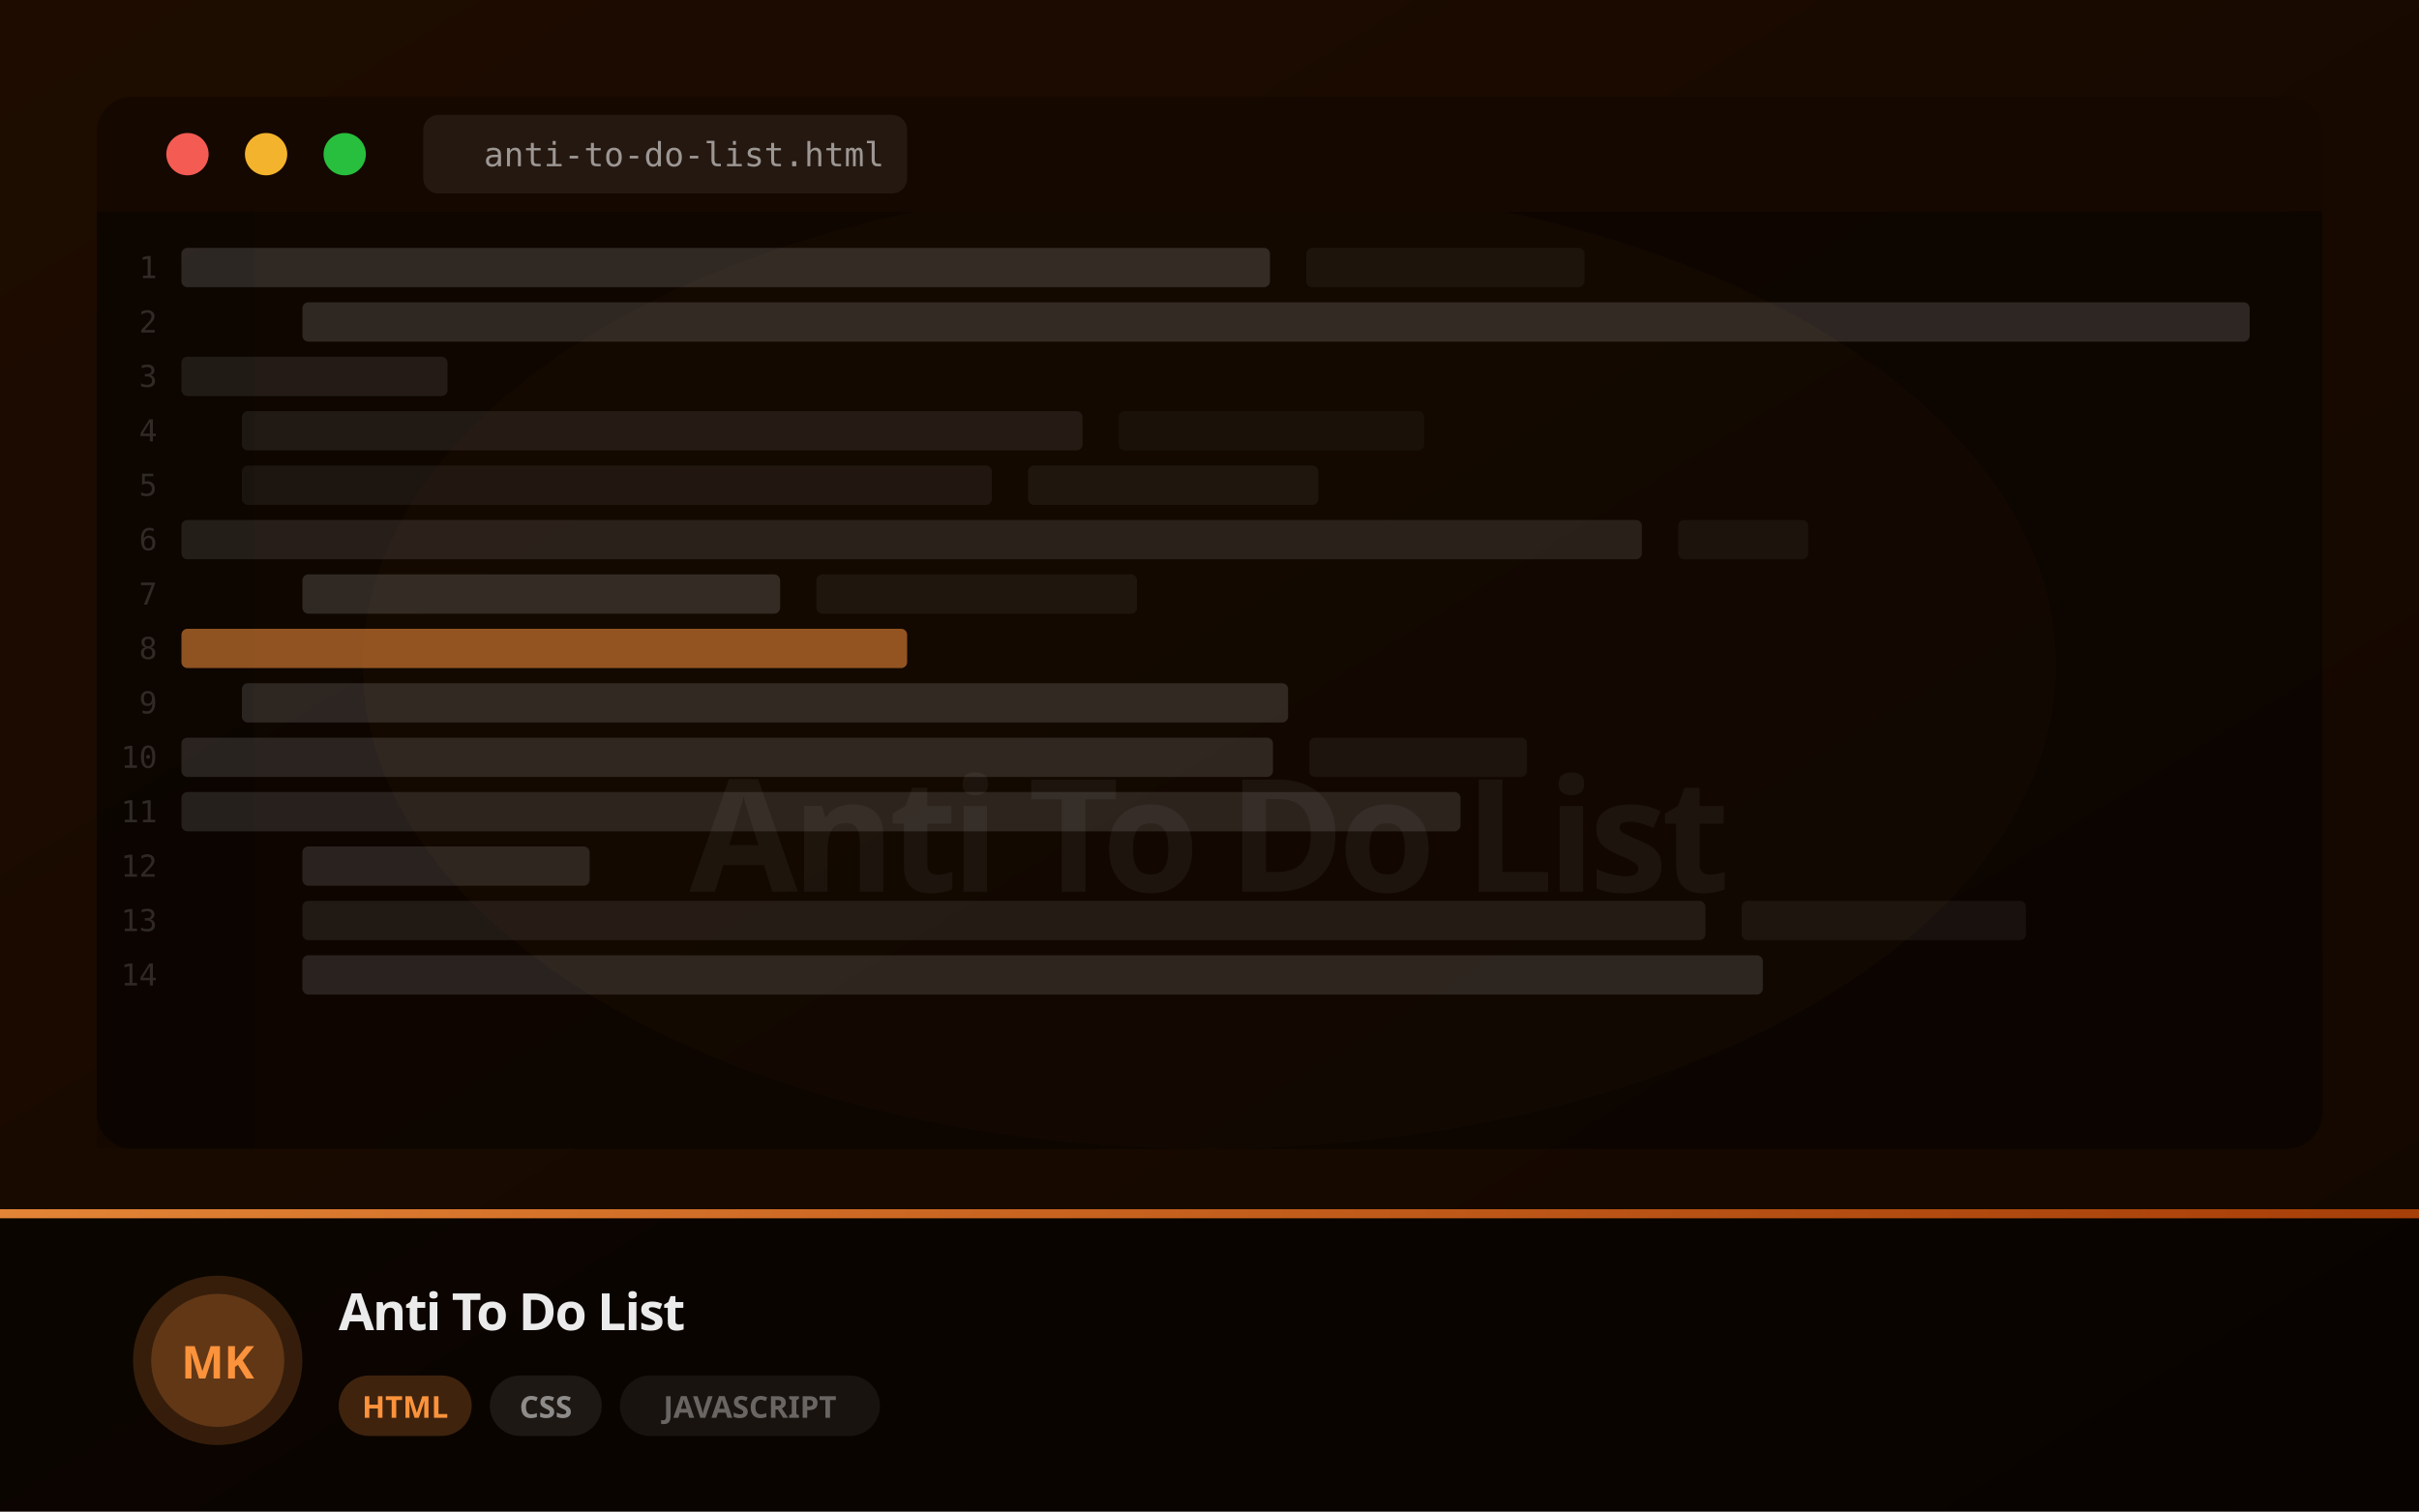
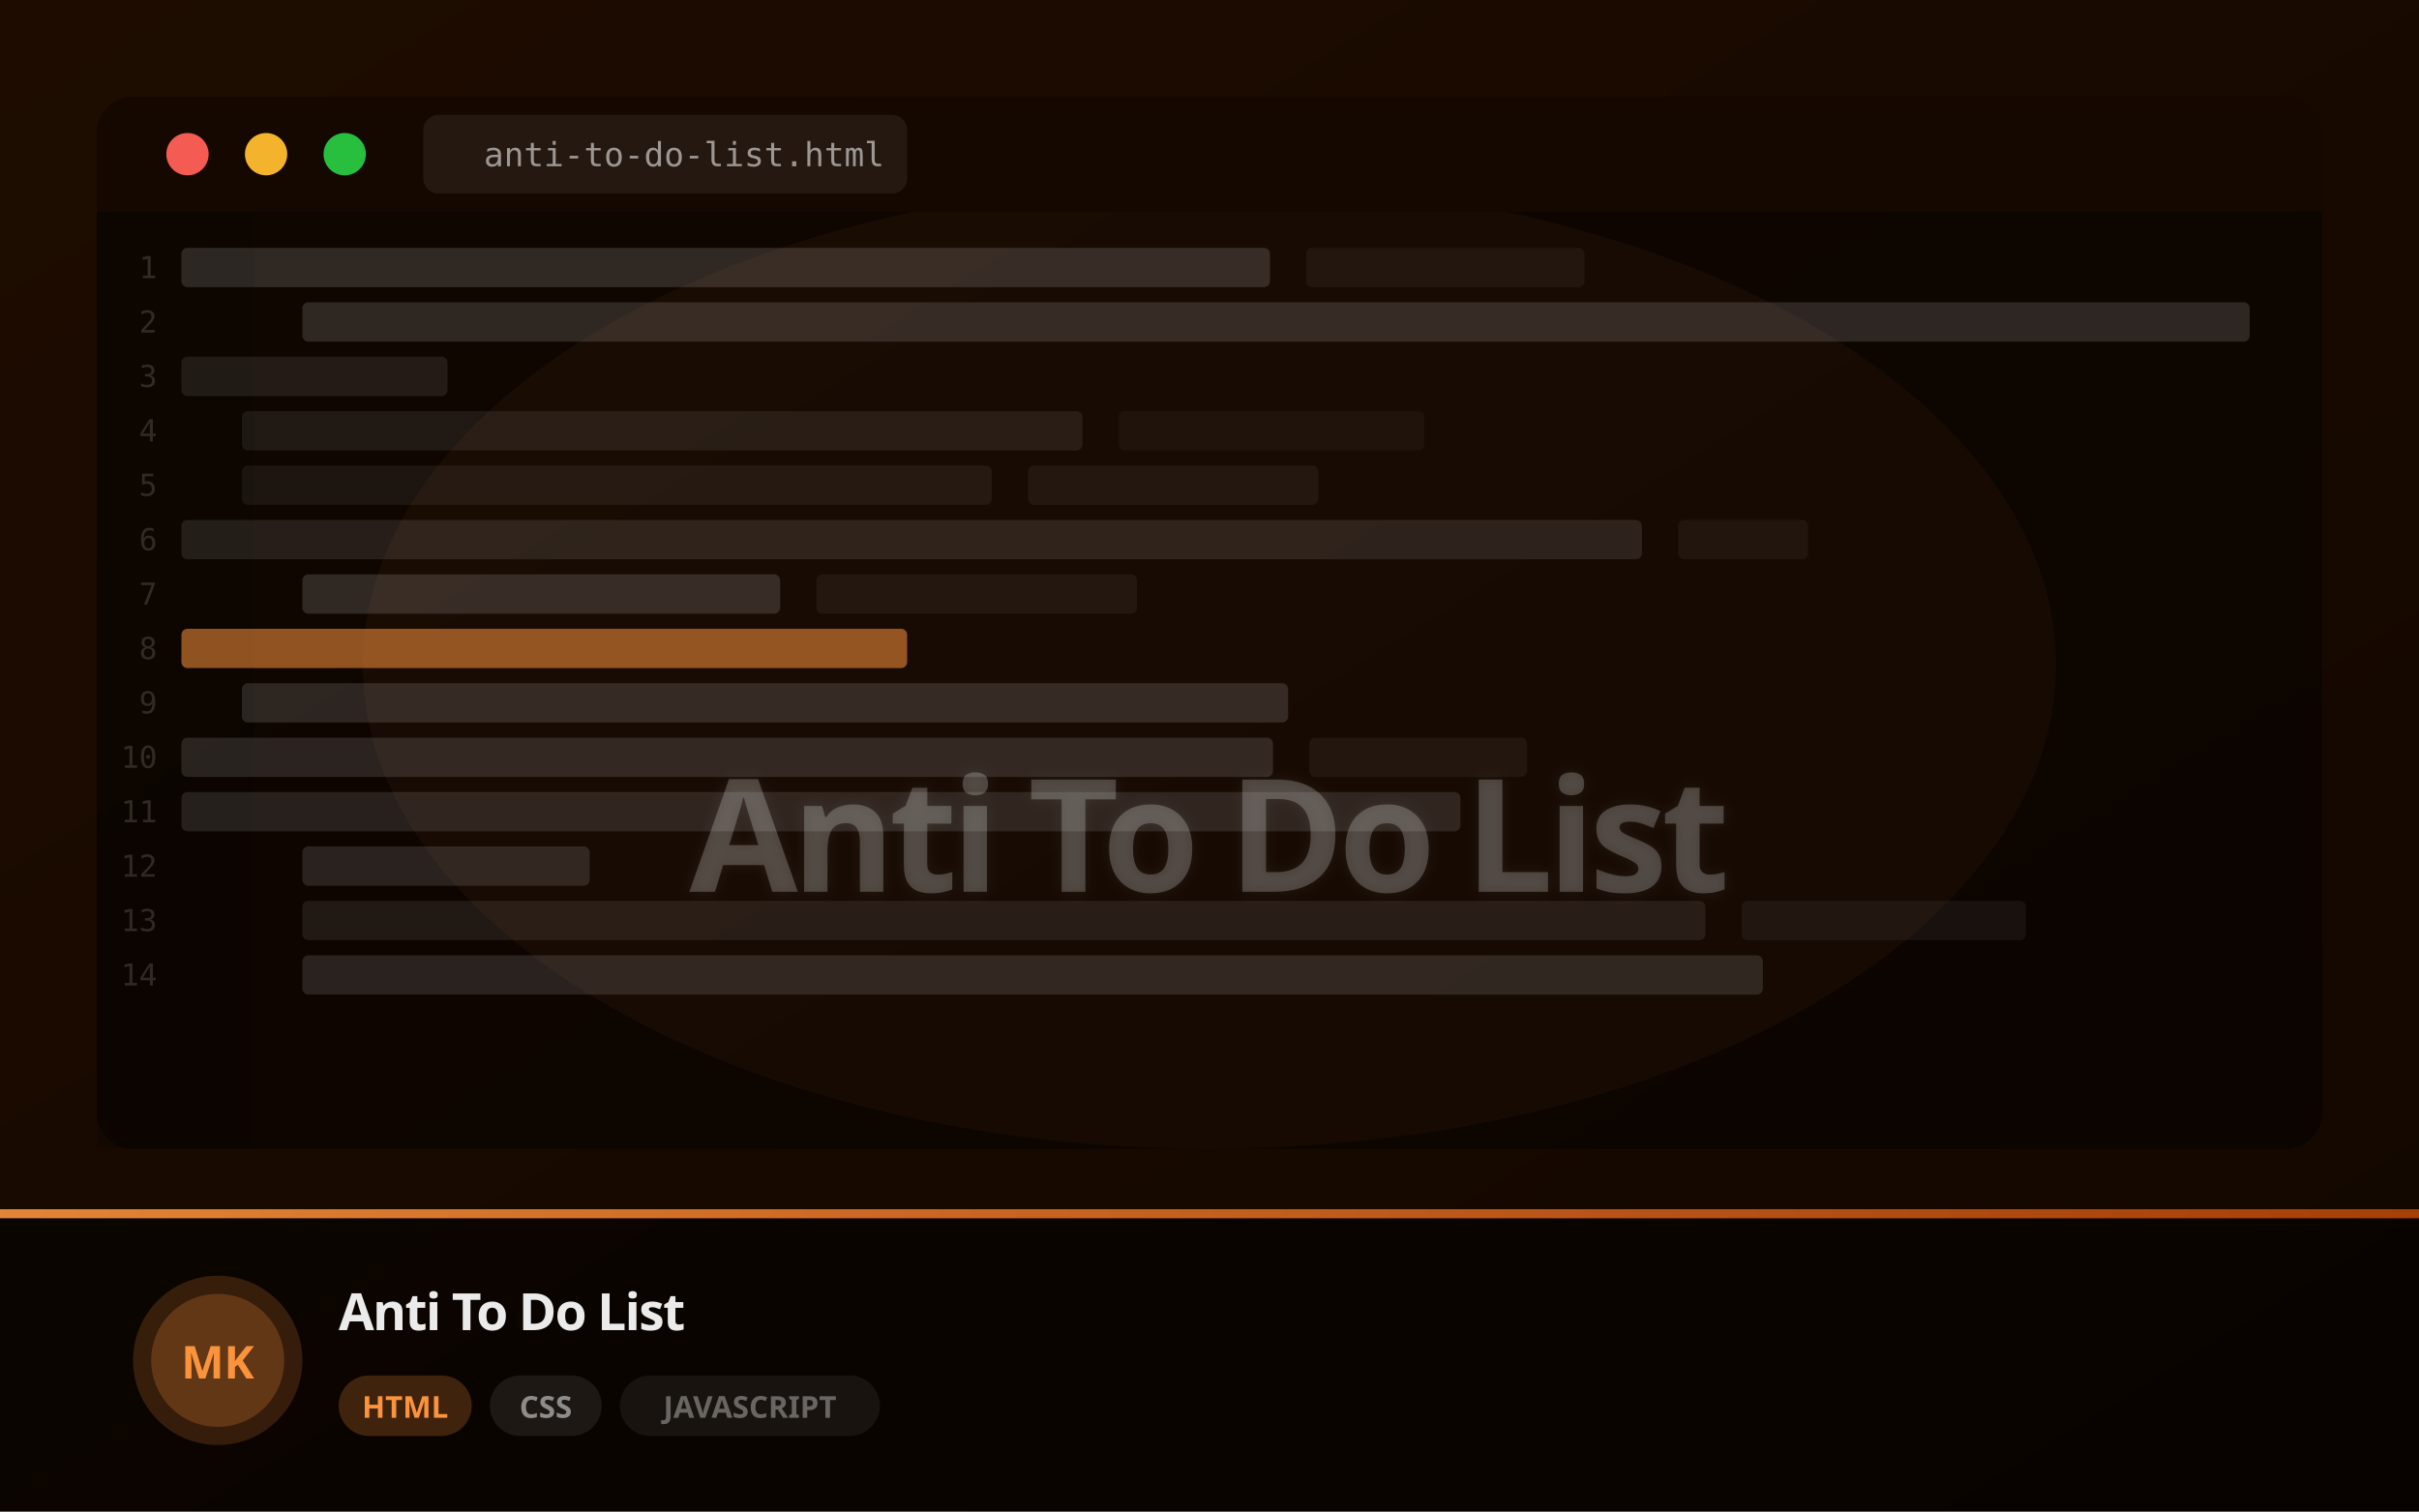
<svg xmlns="http://www.w3.org/2000/svg" width="800" height="500" viewBox="0 0 800 500">
  <defs>
    <linearGradient id="g" x1="0%" y1="0%" x2="100%" y2="100%">
      <stop offset="0%" stop-color="#1e0c00" />
      <stop offset="100%" stop-color="#120700" />
    </linearGradient>
    <linearGradient id="bar" x1="0%" y1="0%" x2="100%" y2="0%">
      <stop offset="0%" stop-color="#fb923c" stop-opacity="0.9" />
      <stop offset="100%" stop-color="#ea580c" stop-opacity="0.7" />
    </linearGradient>
    <clipPath id="clip">
      <rect width="800" height="500" rx="0" />
    </clipPath>
+     <filter id="softText">
+       <feGaussianBlur stdDeviation="2" />
+     </filter>
  </defs>
  <rect width="800" height="500" fill="url(#g)" clip-path="url(#clip)" />
-   <ellipse cx="400" cy="220" rx="280" ry="160" fill="#fb923c" opacity="0.04" />
+   <ellipse cx="400" cy="220" rx="280" ry="160" fill="#fb923c" opacity="0.08" />
  <rect x="32" y="32" width="736" height="348" rx="12" fill="rgba(0,0,0,0.45)" />
  <rect x="32" y="32" width="736" height="38" rx="12" fill="#150800" />
  <rect x="32" y="56" width="736" height="14" fill="#150800" />
  <circle cx="62" cy="51" r="7" fill="#ff5f57" opacity="0.95" />
  <circle cx="88" cy="51" r="7" fill="#febc2e" opacity="0.95" />
  <circle cx="114" cy="51" r="7" fill="#28c840" opacity="0.95" />
  <rect x="140" y="38" width="160" height="26" rx="5" fill="rgba(255,255,255,0.07)" />
  <text x="160" y="55" fill="rgba(255,255,255,0.55)" font-size="11" font-family="monospace">anti-to-do-list.html</text>
  <rect x="32" y="70" width="52" height="310" fill="rgba(0,0,0,0.2)" />
  <text x="52" y="92" text-anchor="end" fill="rgba(255,255,255,0.15)" font-size="10" font-family="monospace">1</text>
  <rect x="60" y="82" width="360" height="13" rx="2" fill="rgba(255,255,255,0.138)" opacity="1" />
  <rect x="432" y="82" width="92" height="13" rx="2" fill="rgba(255,255,255,0.075)" opacity="0.6" />
  <text x="52" y="110" text-anchor="end" fill="rgba(255,255,255,0.15)" font-size="10" font-family="monospace">2</text>
  <rect x="100" y="100" width="644" height="13" rx="2" fill="rgba(255,255,255,0.135)" opacity="1" />
  <text x="52" y="128" text-anchor="end" fill="rgba(255,255,255,0.15)" font-size="10" font-family="monospace">3</text>
  <rect x="60" y="118" width="88" height="13" rx="2" fill="rgba(255,255,255,0.089)" opacity="1" />
  <text x="52" y="146" text-anchor="end" fill="rgba(255,255,255,0.15)" font-size="10" font-family="monospace">4</text>
  <rect x="80" y="136" width="278" height="13" rx="2" fill="rgba(255,255,255,0.076)" opacity="1" />
  <rect x="370" y="136" width="101" height="13" rx="2" fill="rgba(255,255,255,0.054)" opacity="0.6" />
  <text x="52" y="164" text-anchor="end" fill="rgba(255,255,255,0.15)" font-size="10" font-family="monospace">5</text>
  <rect x="80" y="154" width="248" height="13" rx="2" fill="rgba(255,255,255,0.062)" opacity="1" />
  <rect x="340" y="154" width="96" height="13" rx="2" fill="rgba(255,255,255,0.086)" opacity="0.6" />
  <text x="52" y="182" text-anchor="end" fill="rgba(255,255,255,0.15)" font-size="10" font-family="monospace">6</text>
  <rect x="60" y="172" width="483" height="13" rx="2" fill="rgba(255,255,255,0.101)" opacity="1" />
  <rect x="555" y="172" width="43" height="13" rx="2" fill="rgba(255,255,255,0.076)" opacity="0.6" />
  <text x="52" y="200" text-anchor="end" fill="rgba(255,255,255,0.15)" font-size="10" font-family="monospace">7</text>
  <rect x="100" y="190" width="158" height="13" rx="2" fill="rgba(255,255,255,0.138)" opacity="1" />
  <rect x="270" y="190" width="106" height="13" rx="2" fill="rgba(255,255,255,0.087)" opacity="0.6" />
  <text x="52" y="218" text-anchor="end" fill="rgba(255,255,255,0.15)" font-size="10" font-family="monospace">8</text>
  <rect x="60" y="208" width="240" height="13" rx="2" fill="#fb923c" opacity="0.55" />
  <text x="52" y="236" text-anchor="end" fill="rgba(255,255,255,0.15)" font-size="10" font-family="monospace">9</text>
  <rect x="80" y="226" width="346" height="13" rx="2" fill="rgba(255,255,255,0.129)" opacity="1" />
  <text x="52" y="254" text-anchor="end" fill="rgba(255,255,255,0.15)" font-size="10" font-family="monospace">10</text>
  <rect x="60" y="244" width="361" height="13" rx="2" fill="rgba(255,255,255,0.123)" opacity="1" />
  <rect x="433" y="244" width="72" height="13" rx="2" fill="rgba(255,255,255,0.08)" opacity="0.6" />
  <text x="52" y="272" text-anchor="end" fill="rgba(255,255,255,0.15)" font-size="10" font-family="monospace">11</text>
  <rect x="60" y="262" width="423" height="13" rx="2" fill="rgba(255,255,255,0.111)" opacity="1" />
  <text x="52" y="290" text-anchor="end" fill="rgba(255,255,255,0.15)" font-size="10" font-family="monospace">12</text>
  <rect x="100" y="280" width="95" height="13" rx="2" fill="rgba(255,255,255,0.12)" opacity="1" />
  <text x="52" y="308" text-anchor="end" fill="rgba(255,255,255,0.15)" font-size="10" font-family="monospace">13</text>
  <rect x="100" y="298" width="464" height="13" rx="2" fill="rgba(255,255,255,0.082)" opacity="1" />
  <rect x="576" y="298" width="94" height="13" rx="2" fill="rgba(255,255,255,0.088)" opacity="0.6" />
  <text x="52" y="326" text-anchor="end" fill="rgba(255,255,255,0.15)" font-size="10" font-family="monospace">14</text>
  <rect x="100" y="316" width="483" height="13" rx="2" fill="rgba(255,255,255,0.119)" opacity="1" />
-   <text x="400" y="295" text-anchor="middle" fill="rgba(255,255,255,0.05)" font-size="52" font-weight="900" font-family="system-ui,sans-serif" letter-spacing="-2">Anti To Do List</text>
+   <text x="400" y="295" text-anchor="middle" fill="rgba(248,250,252,0.22)" font-size="52" font-weight="900" font-family="system-ui,sans-serif" letter-spacing="-2">
+     Anti To Do List
+   </text>
+   <text x="400" y="295" text-anchor="middle" fill="rgba(255,255,255,0.06)" font-size="52" font-weight="900" font-family="system-ui,sans-serif" letter-spacing="-2" filter="url(#softText)">
+     Anti To Do List
+   </text>
  <rect x="0" y="400" width="800" height="100" fill="rgba(0,0,0,0.55)" />
  <rect x="0" y="400" width="800" height="3" fill="url(#bar)" />
  <circle cx="72" cy="450" r="28" fill="#fb923c" opacity="0.18" />
  <circle cx="72" cy="450" r="22" fill="#fb923c" opacity="0.22" />
  <text x="72" y="456" text-anchor="middle" fill="#fb923c" font-size="15" font-weight="800" font-family="system-ui,sans-serif">MK</text>
  <text x="112" y="440" fill="rgba(255,255,255,0.92)" font-size="17" font-weight="800" font-family="system-ui,sans-serif" letter-spacing="-0.5">Anti To Do List</text>
  <rect x="112" y="455" width="44" height="20" rx="10" fill="#fb923c" opacity="0.22" />
  <text x="134" y="469" text-anchor="middle" fill="#fb923c" font-size="10" font-weight="700" font-family="system-ui,sans-serif">HTML</text>
  <rect x="162" y="455" width="37" height="20" rx="10" fill="rgba(255,255,255,0.08)" />
  <text x="180.5" y="469" text-anchor="middle" fill="rgba(255,255,255,0.5)" font-size="10" font-weight="600" font-family="system-ui,sans-serif">CSS</text>
  <rect x="205" y="455" width="86" height="20" rx="10" fill="rgba(255,255,255,0.06)" />
  <text x="248" y="469" text-anchor="middle" fill="rgba(255,255,255,0.35)" font-size="10" font-weight="600" font-family="system-ui,sans-serif">JAVASCRIPT</text>
</svg>
